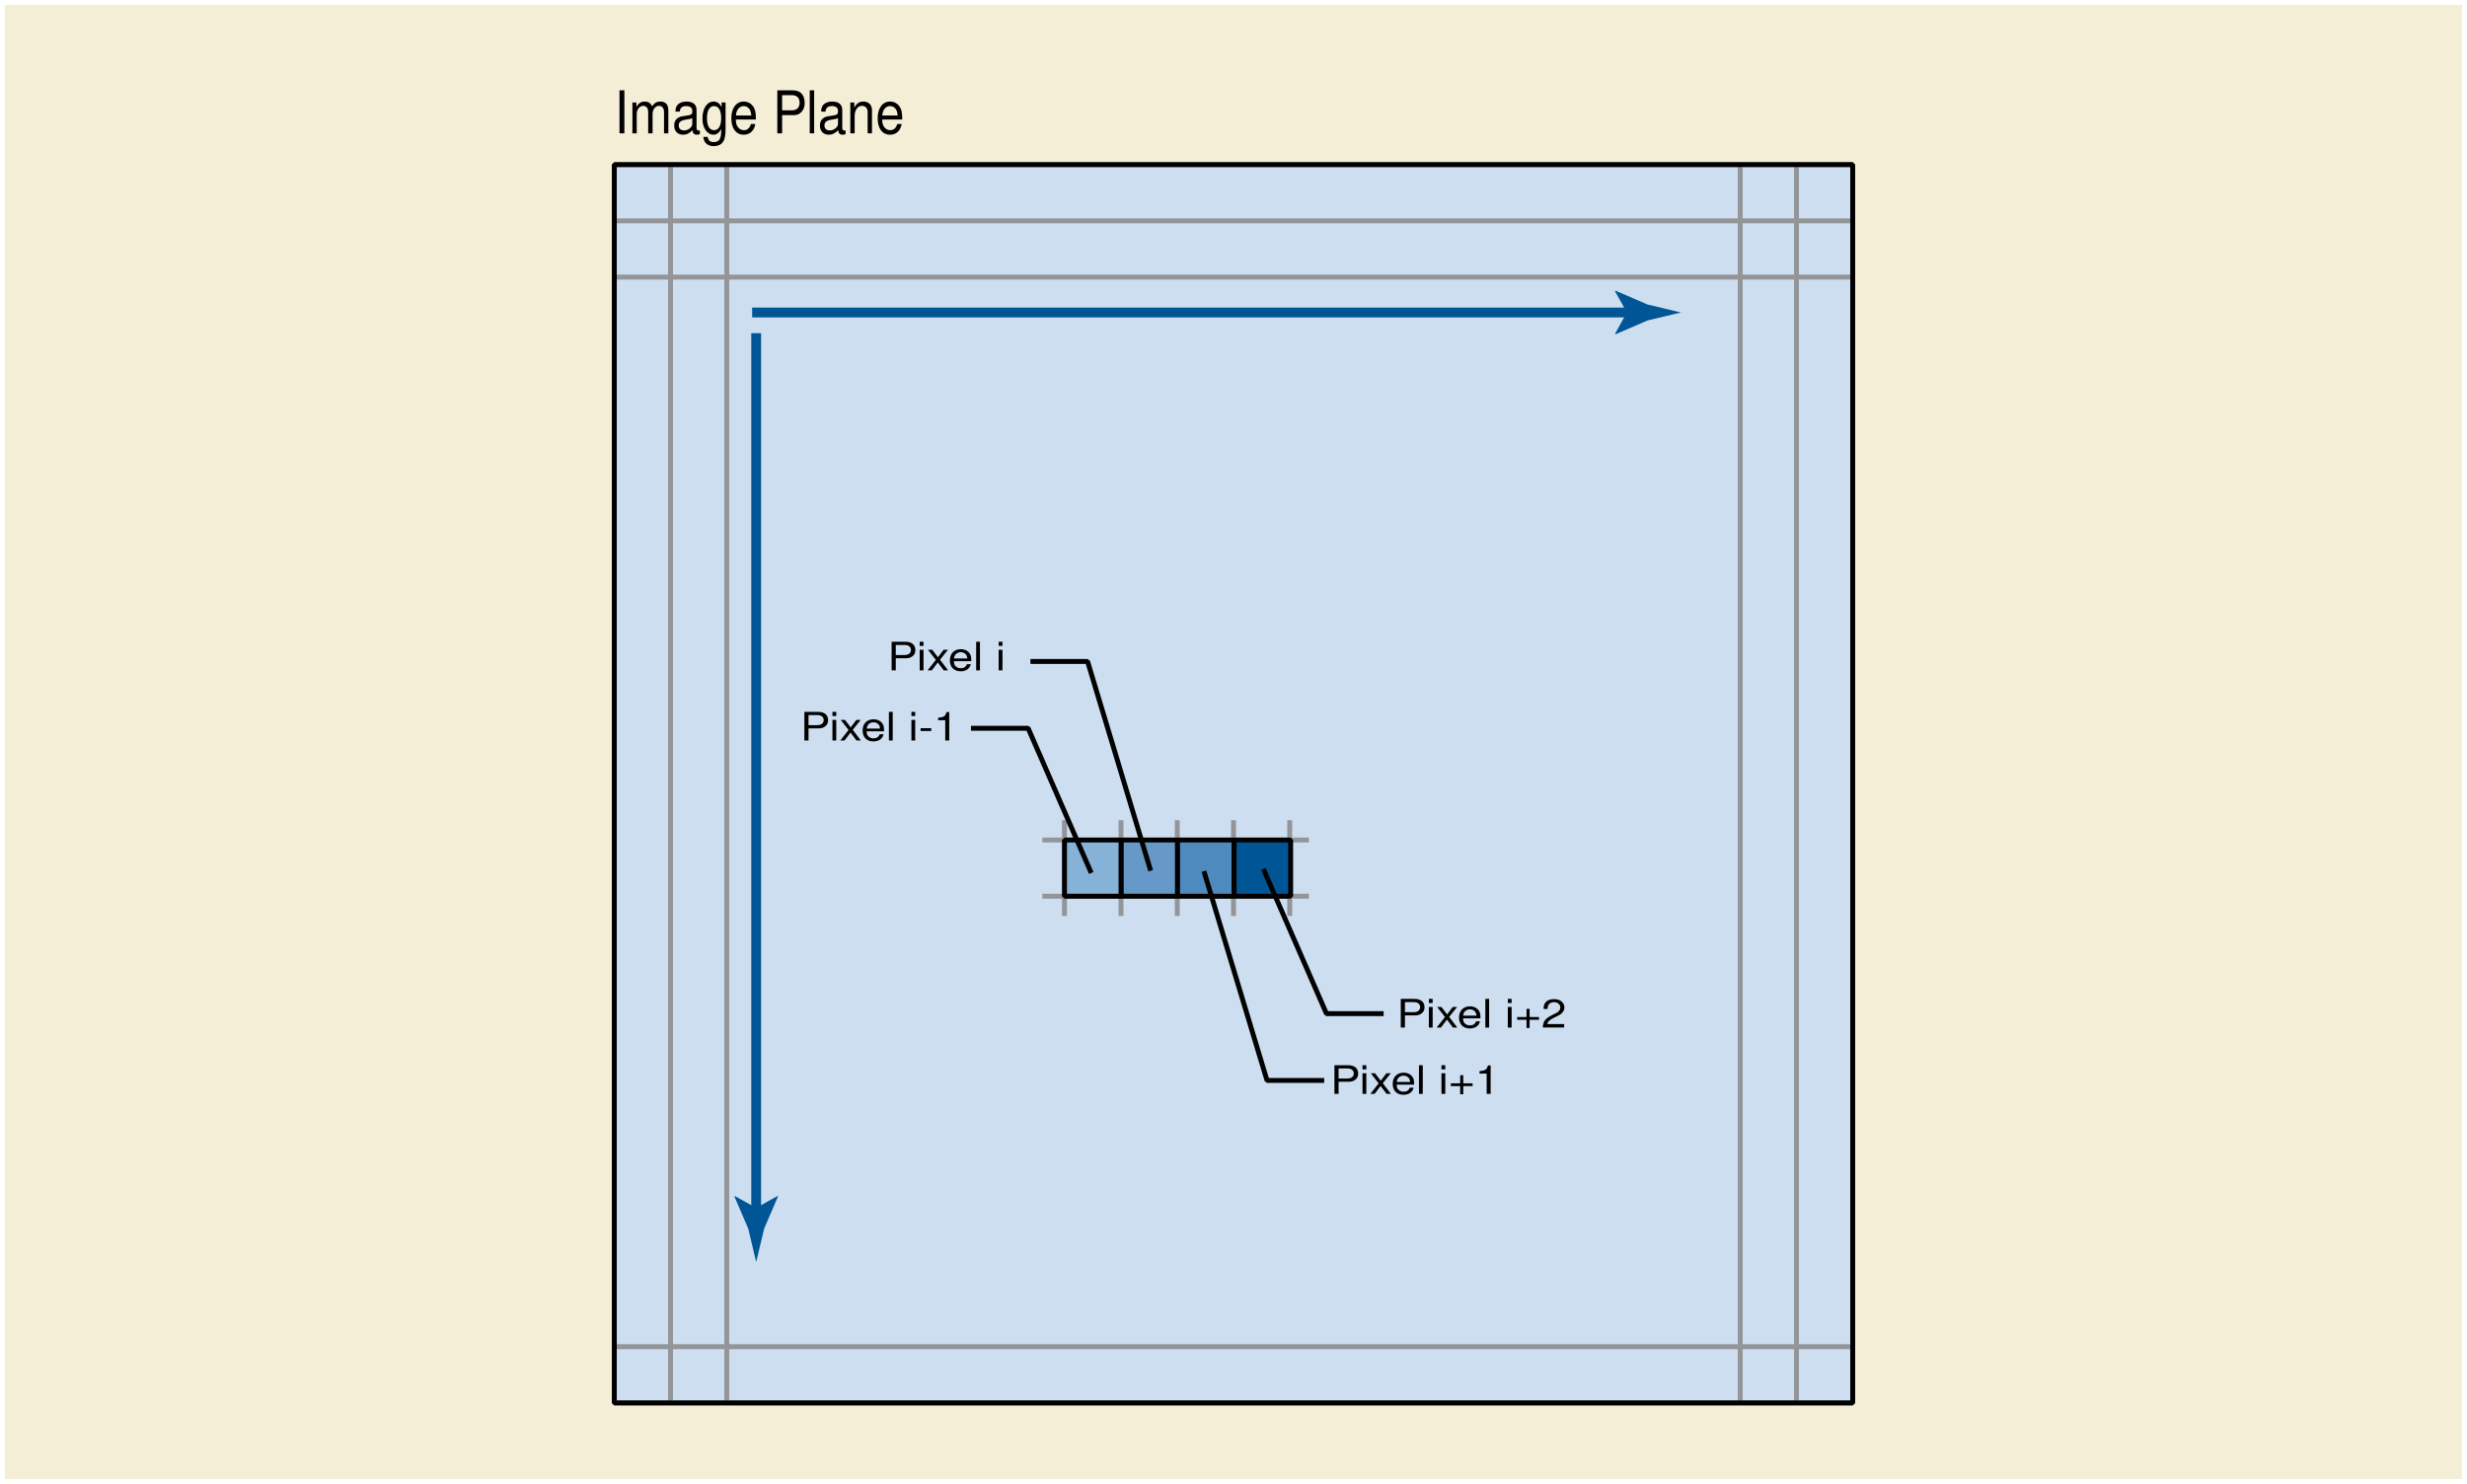
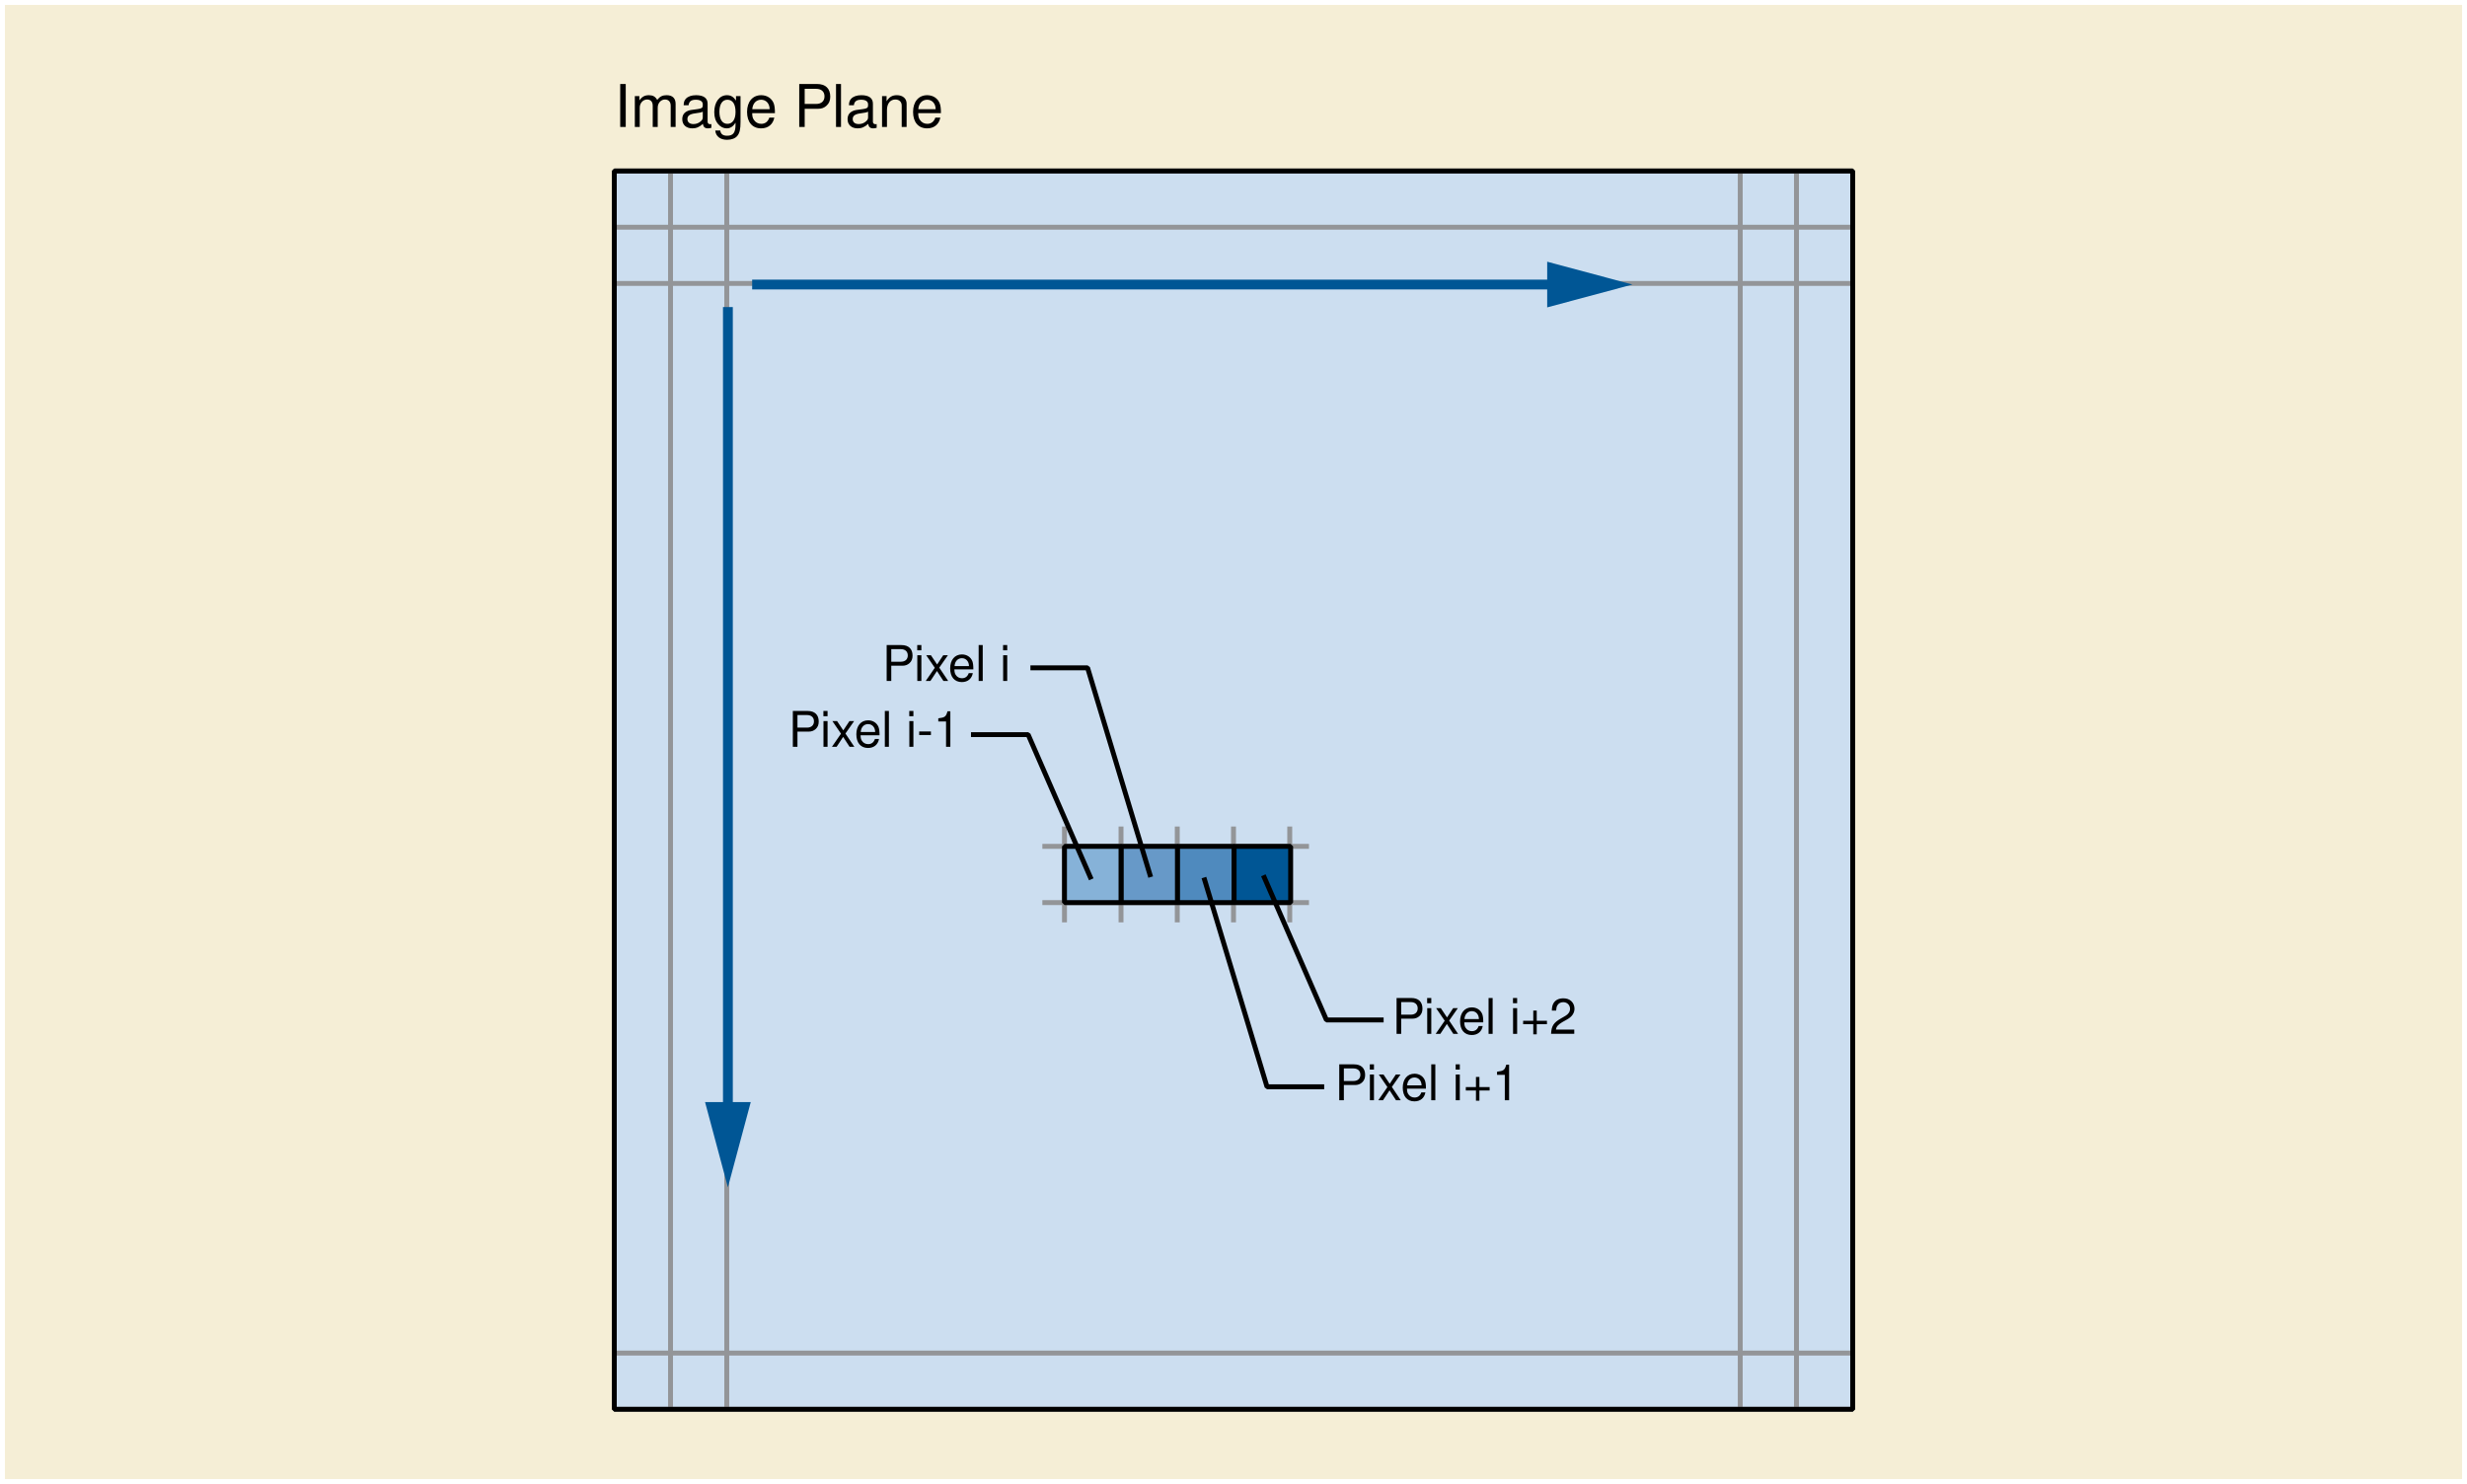
<svg xmlns="http://www.w3.org/2000/svg" version="1.1" id="Layer_1" x="0px" y="0px" width="502px" height="302px" viewBox="0 0 502 302" enable-background="new 0 0 502 302" xml:space="preserve">
  <defs>
    <style type="text/css">
	text {
	  font-family: Helvetica, Verdana, ArialUnicodeMS, san-serif
	}
	</style>
  </defs>
  <g>
   </g>
  <g>
-     <rect x="1" y="1" fill="#F5EED6" width="500" height="300" />
-   </g>
-   <g>
    <g>
-       <rect x="125" y="33.504" fill="#CCDEF0" stroke="#010101" stroke-width="0.75" stroke-linecap="round" stroke-linejoin="round" stroke-miterlimit="1" width="252.001" height="252" />
+       <rect x="1" y="1" fill="#F5EED6" width="500" height="300" />
    </g>
    <g>
+       <rect x="125" y="34.797" fill="#CCDEF0" stroke="#010101" stroke-width="0.75" stroke-linecap="round" stroke-linejoin="round" stroke-miterlimit="1" width="252.001" height="252" />
      <g>
-         <text transform="matrix(0.8815 0 0 1 125.0005 27.1343)" font-size="12">Image Plane</text>
+         <text transform="matrix(1 0 0 1 125.0005 25.8413)" font-size="12">Image Plane</text>
      </g>
+       <g>
+         <text transform="matrix(1 0 0 1 160.4263 151.9824)" font-size="10">Pixel i-1</text>
+       </g>
+       <g>
+         <text transform="matrix(1 0 0 1 179.5176 138.5728)" font-size="10">Pixel i</text>
+       </g>
+       <g>
+         <text transform="matrix(1 0 0 1 271.6133 223.8994)" font-size="10">Pixel i+1</text>
+       </g>
+       <g>
+         <text transform="matrix(1 0 0 1 283.2773 210.3994)" font-size="10">Pixel i+2</text>
+       </g>
+       <rect x="125" y="34.797" fill="none" stroke="#939598" stroke-miterlimit="1" width="252.001" height="252" />
+       <line fill="none" stroke="#939598" stroke-miterlimit="1" x1="125" y1="275.354" x2="377.001" y2="275.354" />
+       <line fill="none" stroke="#939598" stroke-miterlimit="1" x1="212.106" y1="183.684" x2="266.356" y2="183.684" />
+       <line fill="none" stroke="#939598" stroke-miterlimit="1" x1="212.106" y1="172.24" x2="266.356" y2="172.24" />
+       <line fill="none" stroke="#939598" stroke-miterlimit="1" x1="125" y1="57.684" x2="377.001" y2="57.684" />
+       <line fill="none" stroke="#939598" stroke-miterlimit="1" x1="125" y1="46.24" x2="377.001" y2="46.24" />
+       <line fill="none" stroke="#939598" stroke-miterlimit="1" x1="365.558" y1="34.797" x2="365.558" y2="286.797" />
+       <line fill="none" stroke="#939598" stroke-miterlimit="1" x1="354.114" y1="34.797" x2="354.114" y2="286.797" />
+       <line fill="none" stroke="#939598" stroke-miterlimit="1" x1="262.444" y1="168.207" x2="262.444" y2="187.707" />
+       <line fill="none" stroke="#939598" stroke-miterlimit="1" x1="251.001" y1="168.207" x2="251.001" y2="187.707" />
+       <line fill="none" stroke="#939598" stroke-miterlimit="1" x1="239.558" y1="168.207" x2="239.558" y2="187.707" />
+       <line fill="none" stroke="#939598" stroke-miterlimit="1" x1="228.114" y1="168.207" x2="228.114" y2="187.707" />
+       <line fill="none" stroke="#939598" stroke-miterlimit="1" x1="216.608" y1="168.207" x2="216.608" y2="187.707" />
+       <line fill="none" stroke="#939598" stroke-miterlimit="1" x1="147.887" y1="34.797" x2="147.887" y2="286.797" />
+       <line fill="none" stroke="#939598" stroke-miterlimit="1" x1="136.443" y1="34.797" x2="136.443" y2="286.797" />
+       <rect x="228.113" y="172.24" fill="#6799C8" stroke="#000000" stroke-miterlimit="1" width="11.505" height="11.443" />
+       <rect x="216.608" y="172.24" fill="#86B2D8" stroke="#000000" stroke-miterlimit="1" width="11.505" height="11.443" />
+       <rect x="239.618" y="172.24" fill="#4F8ABE" stroke="#000000" stroke-miterlimit="1" width="11.505" height="11.443" />
+       <rect x="251.123" y="172.24" fill="#005695" stroke="#000000" stroke-miterlimit="1" width="11.505" height="11.443" />
+       <polyline fill="none" stroke="#010101" stroke-miterlimit="1" points="281.548,207.571 269.915,207.571 257.075,178.13   " />
+       <polyline fill="none" stroke="#010101" stroke-miterlimit="1" points="269.455,221.17 257.822,221.17 244.982,178.584   " />
+       <polyline fill="none" stroke="#010101" stroke-miterlimit="1" points="197.582,149.504 209.215,149.504 222.055,178.945   " />
+       <polyline fill="none" stroke="#010101" stroke-miterlimit="1" points="209.675,135.905 221.308,135.905 234.147,178.491   " />
+       <g>
+         <g>
+           <line fill="none" stroke="#005695" stroke-width="2" stroke-miterlimit="1" x1="153.052" y1="57.906" x2="318.003" y2="57.906" />
+           <g>
+             <polygon fill="#005695" points="314.832,62.555 332.178,57.906 314.832,53.258      " />
+           </g>
+         </g>
+       </g>
+       <g>
+         <g>
+           <line fill="none" stroke="#005695" stroke-width="2" stroke-miterlimit="1" x1="148.118" y1="62.49" x2="148.118" y2="227.455" />
+           <g>
+             <polygon fill="#005695" points="143.47,224.284 148.118,241.63 152.767,224.284      " />
+           </g>
+         </g>
+       </g>
+       <rect x="125.001" y="34.797" fill="none" stroke="#000000" stroke-miterlimit="1" width="252" height="252" />
    </g>
-     <g>
-       <g>
-         <text transform="matrix(1.1496 0 0 1 162.833 150.6934)" font-size="8">Pixel i-1</text>
-       </g>
-     </g>
-     <g>
-       <g>
-         <text transform="matrix(1.1496 0 0 1 180.5884 136.4263)" font-size="8">Pixel i</text>
-       </g>
-     </g>
-     <g>
-       <g>
-         <text transform="matrix(1.1496 0 0 1 270.6943 222.6094)" font-size="8">Pixel i+1</text>
-       </g>
-     </g>
-     <g>
-       <g>
-         <text transform="matrix(1.1496 0 0 1 284.1943 209.1094)" font-size="8">Pixel i+2</text>
-       </g>
-     </g>
-     <g>
-       <rect x="125" y="33.504" fill="none" stroke="#939598" stroke-miterlimit="1" width="252.001" height="252" />
-       <line fill="none" stroke="#939598" stroke-miterlimit="1" x1="125" y1="274.061" x2="377.001" y2="274.061" />
-       <line fill="none" stroke="#939598" stroke-miterlimit="1" x1="212.106" y1="182.391" x2="266.356" y2="182.391" />
-       <line fill="none" stroke="#939598" stroke-miterlimit="1" x1="212.106" y1="170.947" x2="266.356" y2="170.947" />
-       <line fill="none" stroke="#939598" stroke-miterlimit="1" x1="125" y1="56.391" x2="377.001" y2="56.391" />
-       <line fill="none" stroke="#939598" stroke-miterlimit="1" x1="125" y1="44.947" x2="377.001" y2="44.947" />
-       <line fill="none" stroke="#939598" stroke-miterlimit="1" x1="365.558" y1="33.504" x2="365.558" y2="285.504" />
-       <line fill="none" stroke="#939598" stroke-miterlimit="1" x1="354.114" y1="33.504" x2="354.114" y2="285.504" />
-       <line fill="none" stroke="#939598" stroke-miterlimit="1" x1="262.444" y1="166.914" x2="262.444" y2="186.414" />
-       <line fill="none" stroke="#939598" stroke-miterlimit="1" x1="251.001" y1="166.914" x2="251.001" y2="186.414" />
-       <line fill="none" stroke="#939598" stroke-miterlimit="1" x1="239.558" y1="166.914" x2="239.558" y2="186.414" />
-       <line fill="none" stroke="#939598" stroke-miterlimit="1" x1="228.114" y1="166.914" x2="228.114" y2="186.414" />
-       <line fill="none" stroke="#939598" stroke-miterlimit="1" x1="216.608" y1="166.914" x2="216.608" y2="186.414" />
-       <line fill="none" stroke="#939598" stroke-miterlimit="1" x1="147.887" y1="33.504" x2="147.887" y2="285.504" />
-       <line fill="none" stroke="#939598" stroke-miterlimit="1" x1="136.443" y1="33.504" x2="136.443" y2="285.504" />
-     </g>
-     <rect x="228.113" y="170.947" fill="#6799C8" stroke="#000000" stroke-miterlimit="1" width="11.505" height="11.443" />
-     <rect x="216.608" y="170.947" fill="#86B2D8" stroke="#000000" stroke-miterlimit="1" width="11.505" height="11.443" />
-     <rect x="239.618" y="170.947" fill="#4F8ABE" stroke="#000000" stroke-miterlimit="1" width="11.505" height="11.443" />
-     <rect x="251.123" y="170.947" fill="#005695" stroke="#000000" stroke-miterlimit="1" width="11.505" height="11.443" />
-     <polyline fill="none" stroke="#010101" stroke-miterlimit="1" points="281.548,206.278 269.915,206.278 257.075,176.837  " />
-     <polyline fill="none" stroke="#010101" stroke-miterlimit="1" points="269.455,219.877 257.822,219.877 244.982,177.291  " />
-     <polyline fill="none" stroke="#010101" stroke-miterlimit="1" points="197.582,148.211 209.215,148.211 222.055,177.652  " />
-     <polyline fill="none" stroke="#010101" stroke-miterlimit="1" points="209.675,134.612 221.308,134.612 234.147,177.198  " />
-     <g>
-       <line fill="none" stroke="#005695" stroke-width="2" stroke-miterlimit="1" x1="153.052" y1="63.591" x2="332.178" y2="63.591" />
-       <path fill="#005695" d="M331.051,63.591l-2.423-4.323l0.136-0.098l6.496,2.8c2.263,0.54,4.526,1.08,6.79,1.621    c-2.264,0.54-4.527,1.081-6.79,1.621l-6.496,2.801l-0.136-0.074L331.051,63.591z" />
-     </g>
-     <g>
-       <line fill="none" stroke="#005695" stroke-width="2" stroke-miterlimit="1" x1="153.873" y1="67.807" x2="153.873" y2="246.946" />
-       <path fill="#005695" d="M153.873,245.818l4.324-2.422l0.098,0.136l-2.801,6.496c-0.54,2.263-1.08,4.526-1.621,6.79    c-0.54-2.264-1.08-4.527-1.621-6.79l-2.8-6.496l0.073-0.136L153.873,245.818z" />
-     </g>
-     <rect x="125.001" y="33.504" fill="none" stroke="#000000" stroke-miterlimit="1" width="252" height="252" />
  </g>
</svg>
